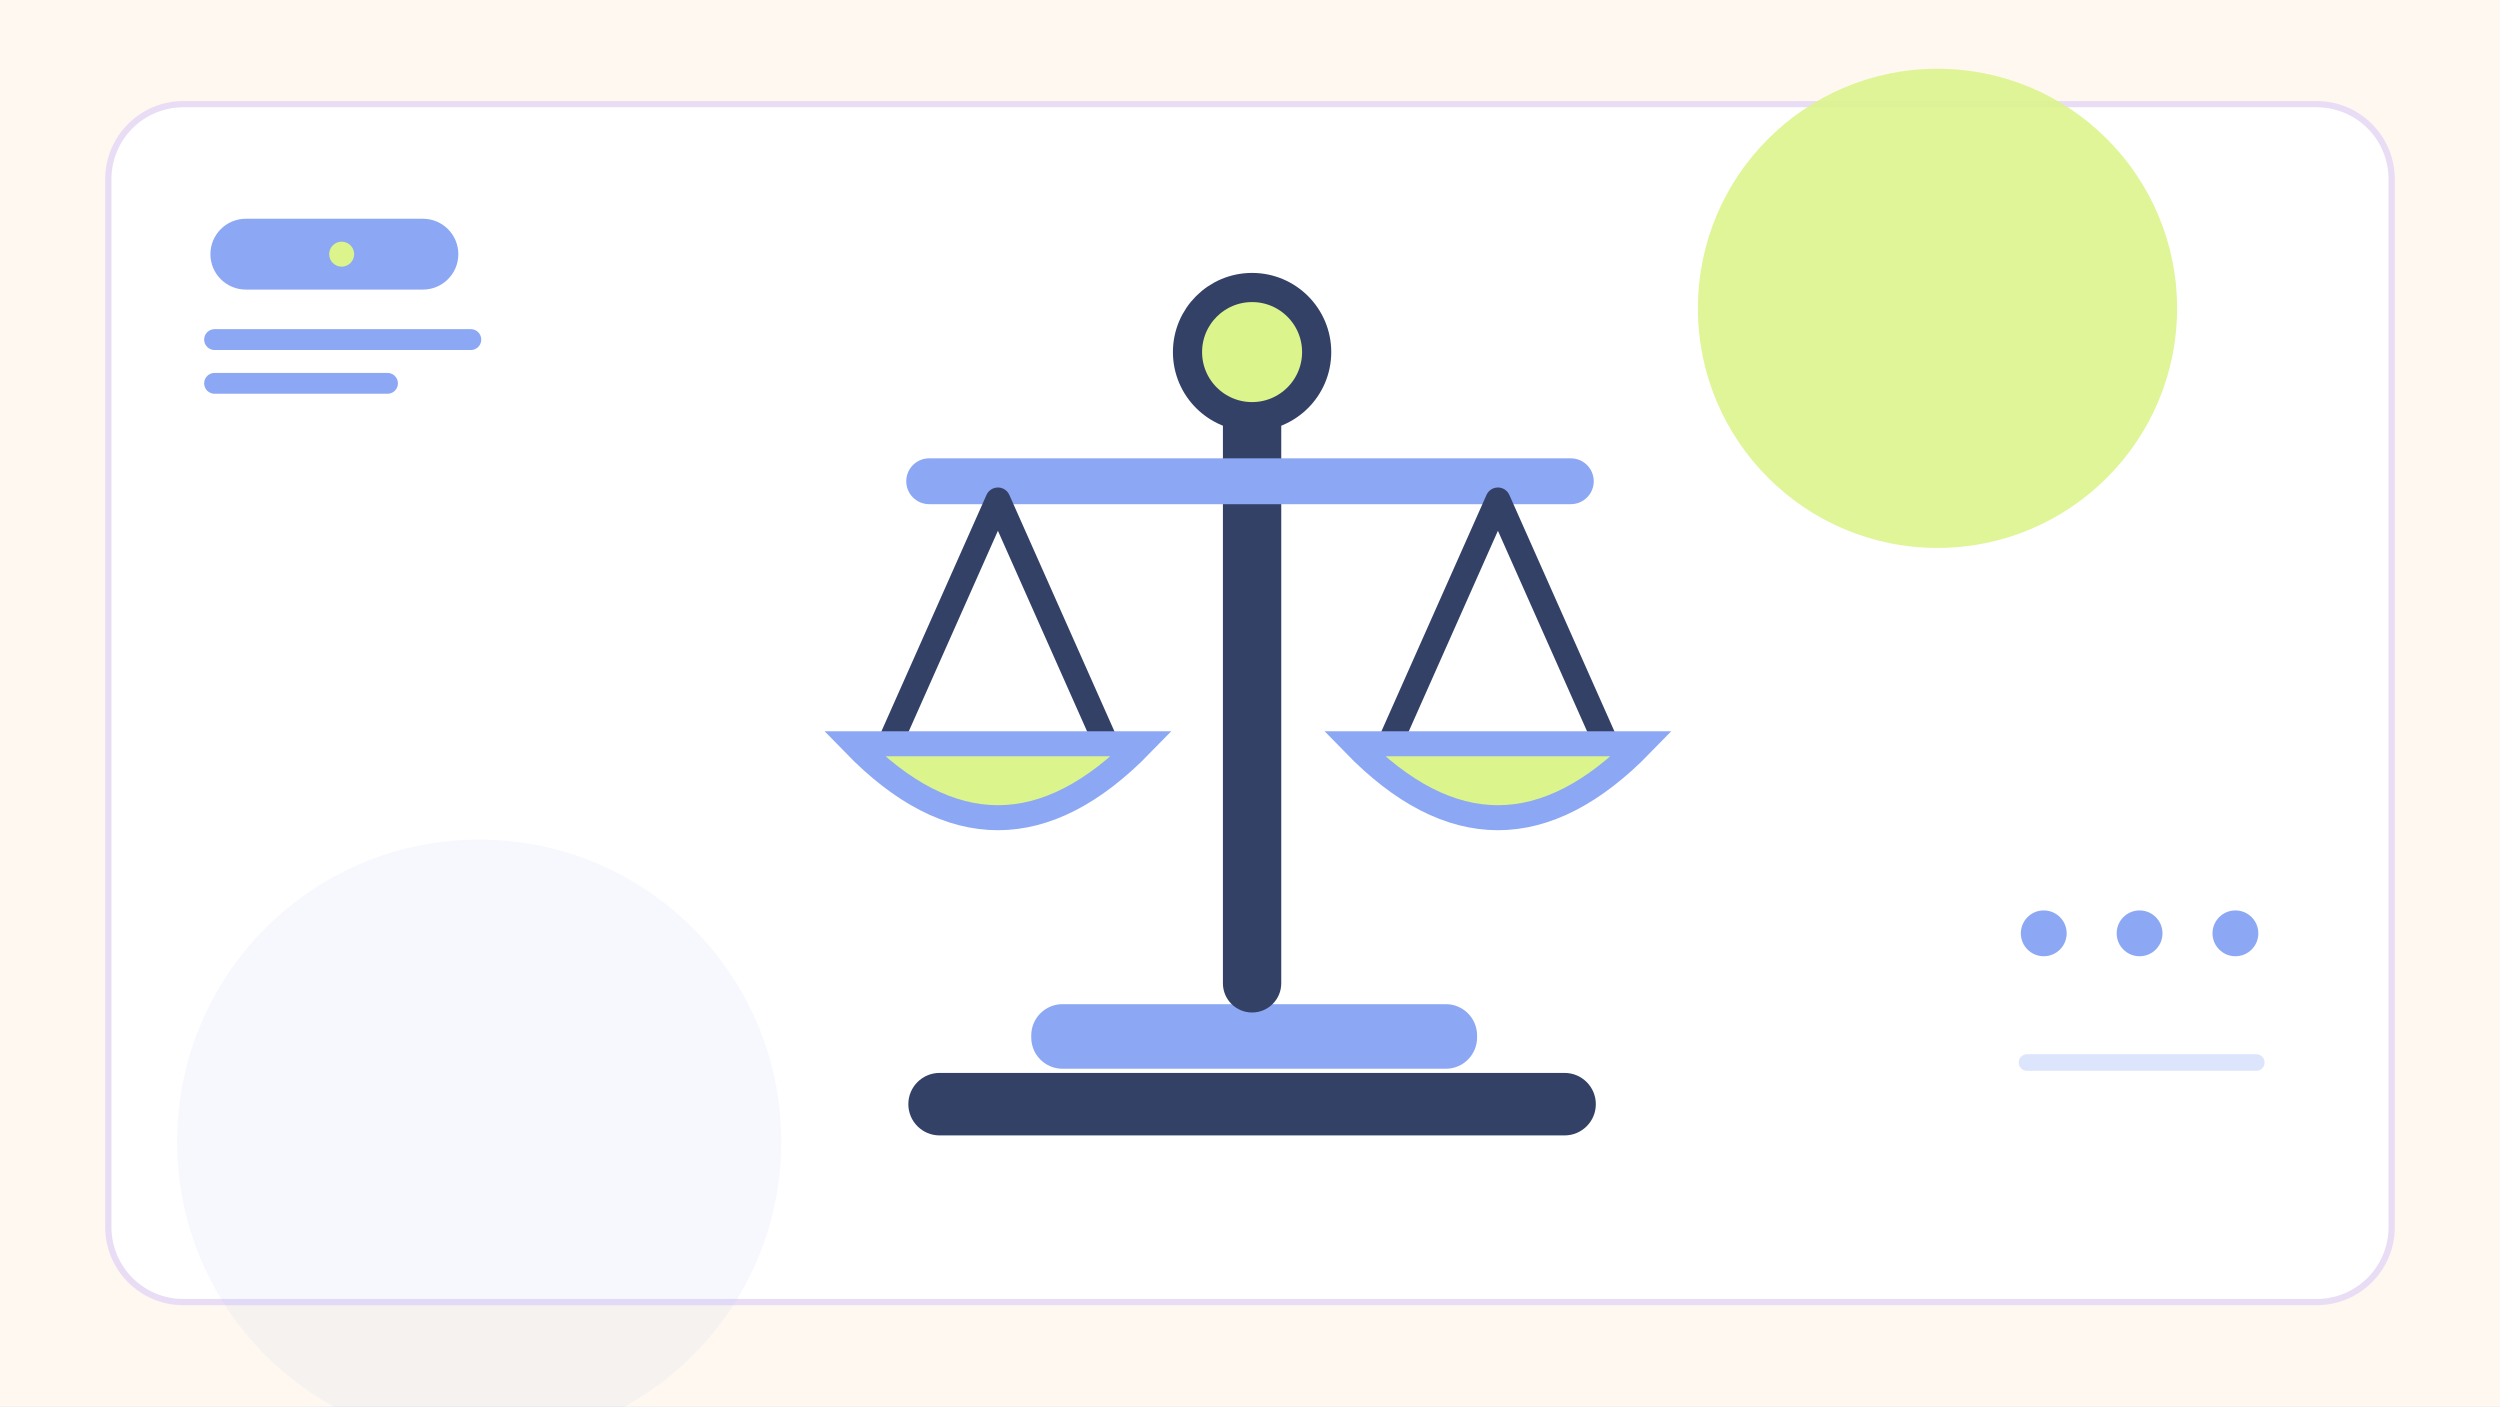
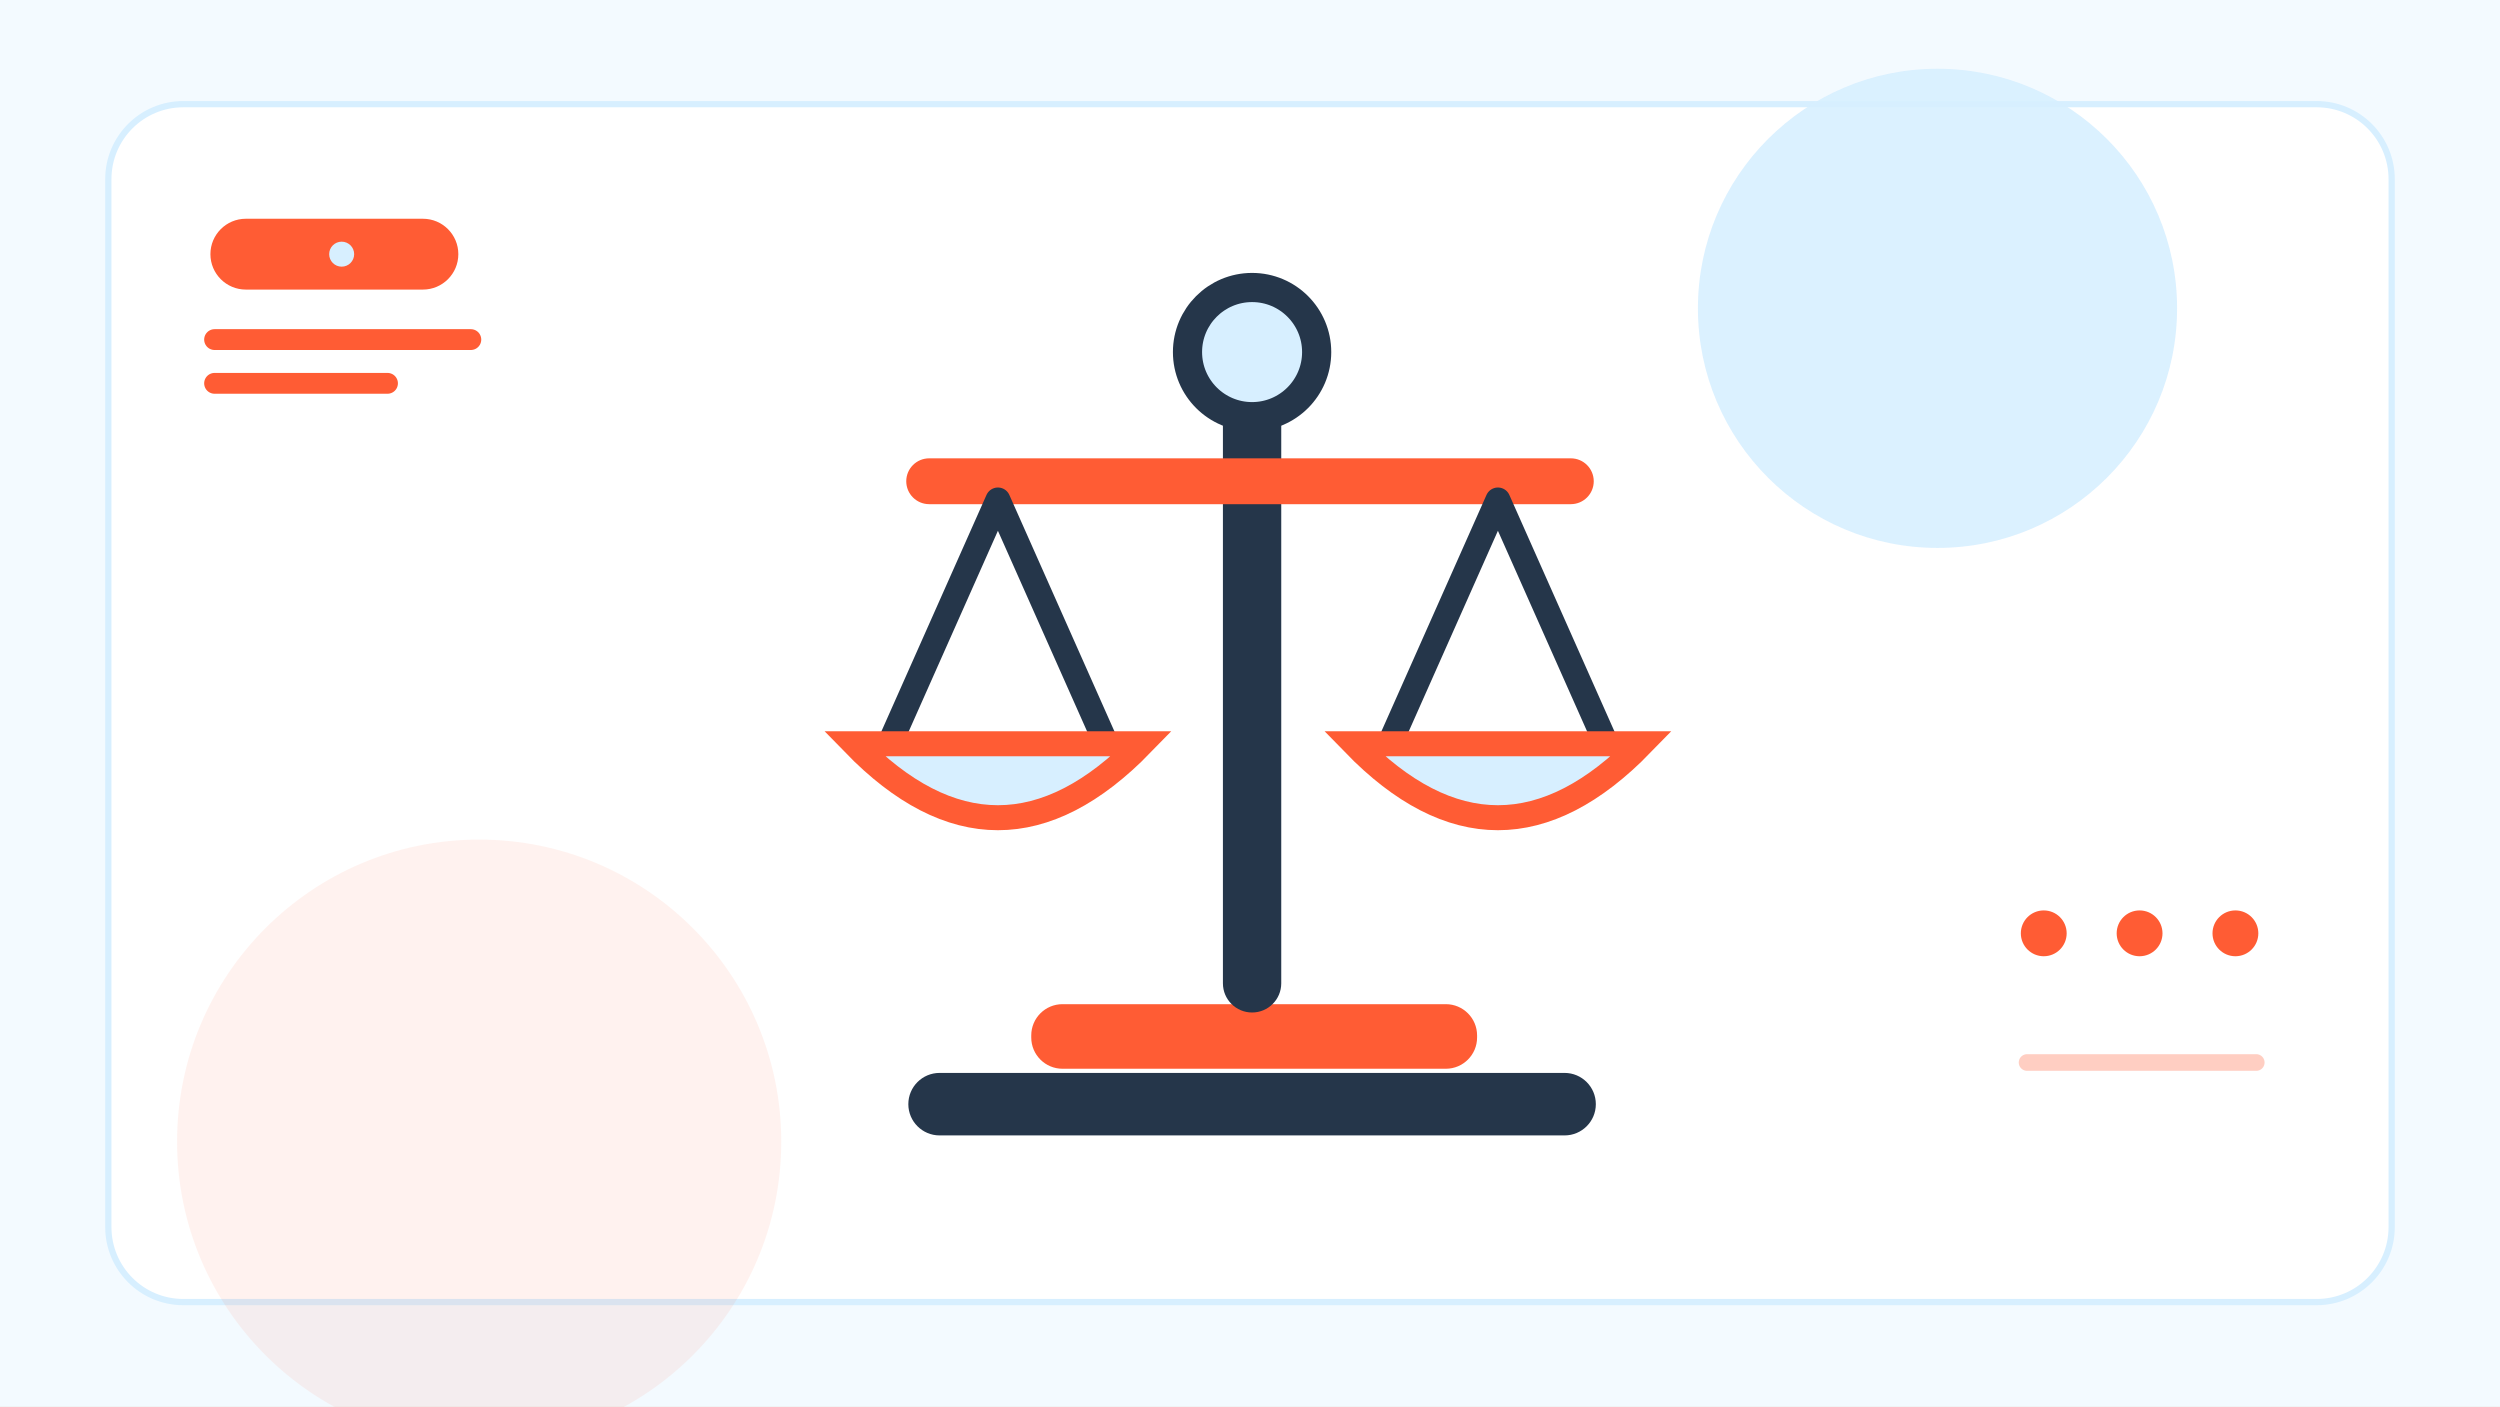
<svg xmlns="http://www.w3.org/2000/svg" width="1200" height="675" viewBox="0 0 1200 675" role="img" aria-label="MIZAN legal technology illustration">
-   <rect width="1200" height="675" fill="#FEF8F0" />
-   <rect x="52" y="50" width="1096" height="575" rx="36" fill="#FFFFFF" stroke="#E8DDF5" stroke-width="3" />
-   <circle cx="930" cy="148" r="115" fill="#DBF48C" opacity=".9" />
-   <circle cx="230" cy="548" r="145" fill="#8CA7F4" opacity=".08" />
+   <rect width="1200" height="675" fill="#F3FAFF" />
+   <rect x="52" y="50" width="1096" height="575" rx="36" fill="#FFFFFF" stroke="#D7EFFF" stroke-width="3" />
+   <circle cx="930" cy="148" r="115" fill="#D7EFFF" opacity=".9" />
+   <circle cx="230" cy="548" r="145" fill="#FF5C34" opacity=".08" />
  <g transform="translate(390 100)">
-     <rect x="46" y="415" width="330" height="30" rx="15" fill="#344166" />
-     <rect x="105" y="382" width="214" height="31" rx="15" fill="#8CA7F4" />
-     <rect x="197" y="76" width="28" height="310" rx="14" fill="#344166" />
-     <rect x="45" y="120" width="330" height="22" rx="11" fill="#8CA7F4" />
-     <circle cx="211" cy="69" r="31" fill="#DBF48C" stroke="#344166" stroke-width="14" />
-     <path d="M89 140L37 257M89 140L141 257M329 140L277 257M329 140L381 257" stroke="#344166" stroke-width="12" stroke-linecap="round" />
-     <path d="M20 257 Q89 328 158 257Z" fill="#DBF48C" stroke="#8CA7F4" stroke-width="12" />
-     <path d="M260 257 Q329 328 398 257Z" fill="#DBF48C" stroke="#8CA7F4" stroke-width="12" />
+     <rect x="46" y="415" width="330" height="30" rx="15" fill="#25364A" />
+     <rect x="105" y="382" width="214" height="31" rx="15" fill="#FF5C34" />
+     <rect x="197" y="76" width="28" height="310" rx="14" fill="#25364A" />
+     <rect x="45" y="120" width="330" height="22" rx="11" fill="#FF5C34" />
+     <circle cx="211" cy="69" r="31" fill="#D7EFFF" stroke="#25364A" stroke-width="14" />
+     <path d="M89 140L37 257M89 140L141 257M329 140L277 257M329 140L381 257" stroke="#25364A" stroke-width="12" stroke-linecap="round" />
+     <path d="M20 257 Q89 328 158 257Z" fill="#D7EFFF" stroke="#FF5C34" stroke-width="12" />
+     <path d="M260 257 Q329 328 398 257Z" fill="#D7EFFF" stroke="#FF5C34" stroke-width="12" />
  </g>
-   <rect x="101" y="105" width="119" height="34" rx="17" fill="#8CA7F4" />
-   <circle cx="164" cy="122" r="6" fill="#DBF48C" />
-   <path d="M103 163H226M103 184H186" stroke="#8CA7F4" stroke-width="10" stroke-linecap="round" />
-   <g fill="#8CA7F4">
+   <rect x="101" y="105" width="119" height="34" rx="17" fill="#FF5C34" />
+   <circle cx="164" cy="122" r="6" fill="#D7EFFF" />
+   <path d="M103 163H226M103 184H186" stroke="#FF5C34" stroke-width="10" stroke-linecap="round" />
+   <g fill="#FF5C34">
    <circle cx="981" cy="448" r="11" />
    <circle cx="1027" cy="448" r="11" />
    <circle cx="1073" cy="448" r="11" />
  </g>
-   <path d="M973 510H1083" stroke="#8CA7F4" stroke-width="8" stroke-linecap="round" opacity=".3" />
+   <path d="M973 510H1083" stroke="#FF5C34" stroke-width="8" stroke-linecap="round" opacity=".3" />
</svg>
